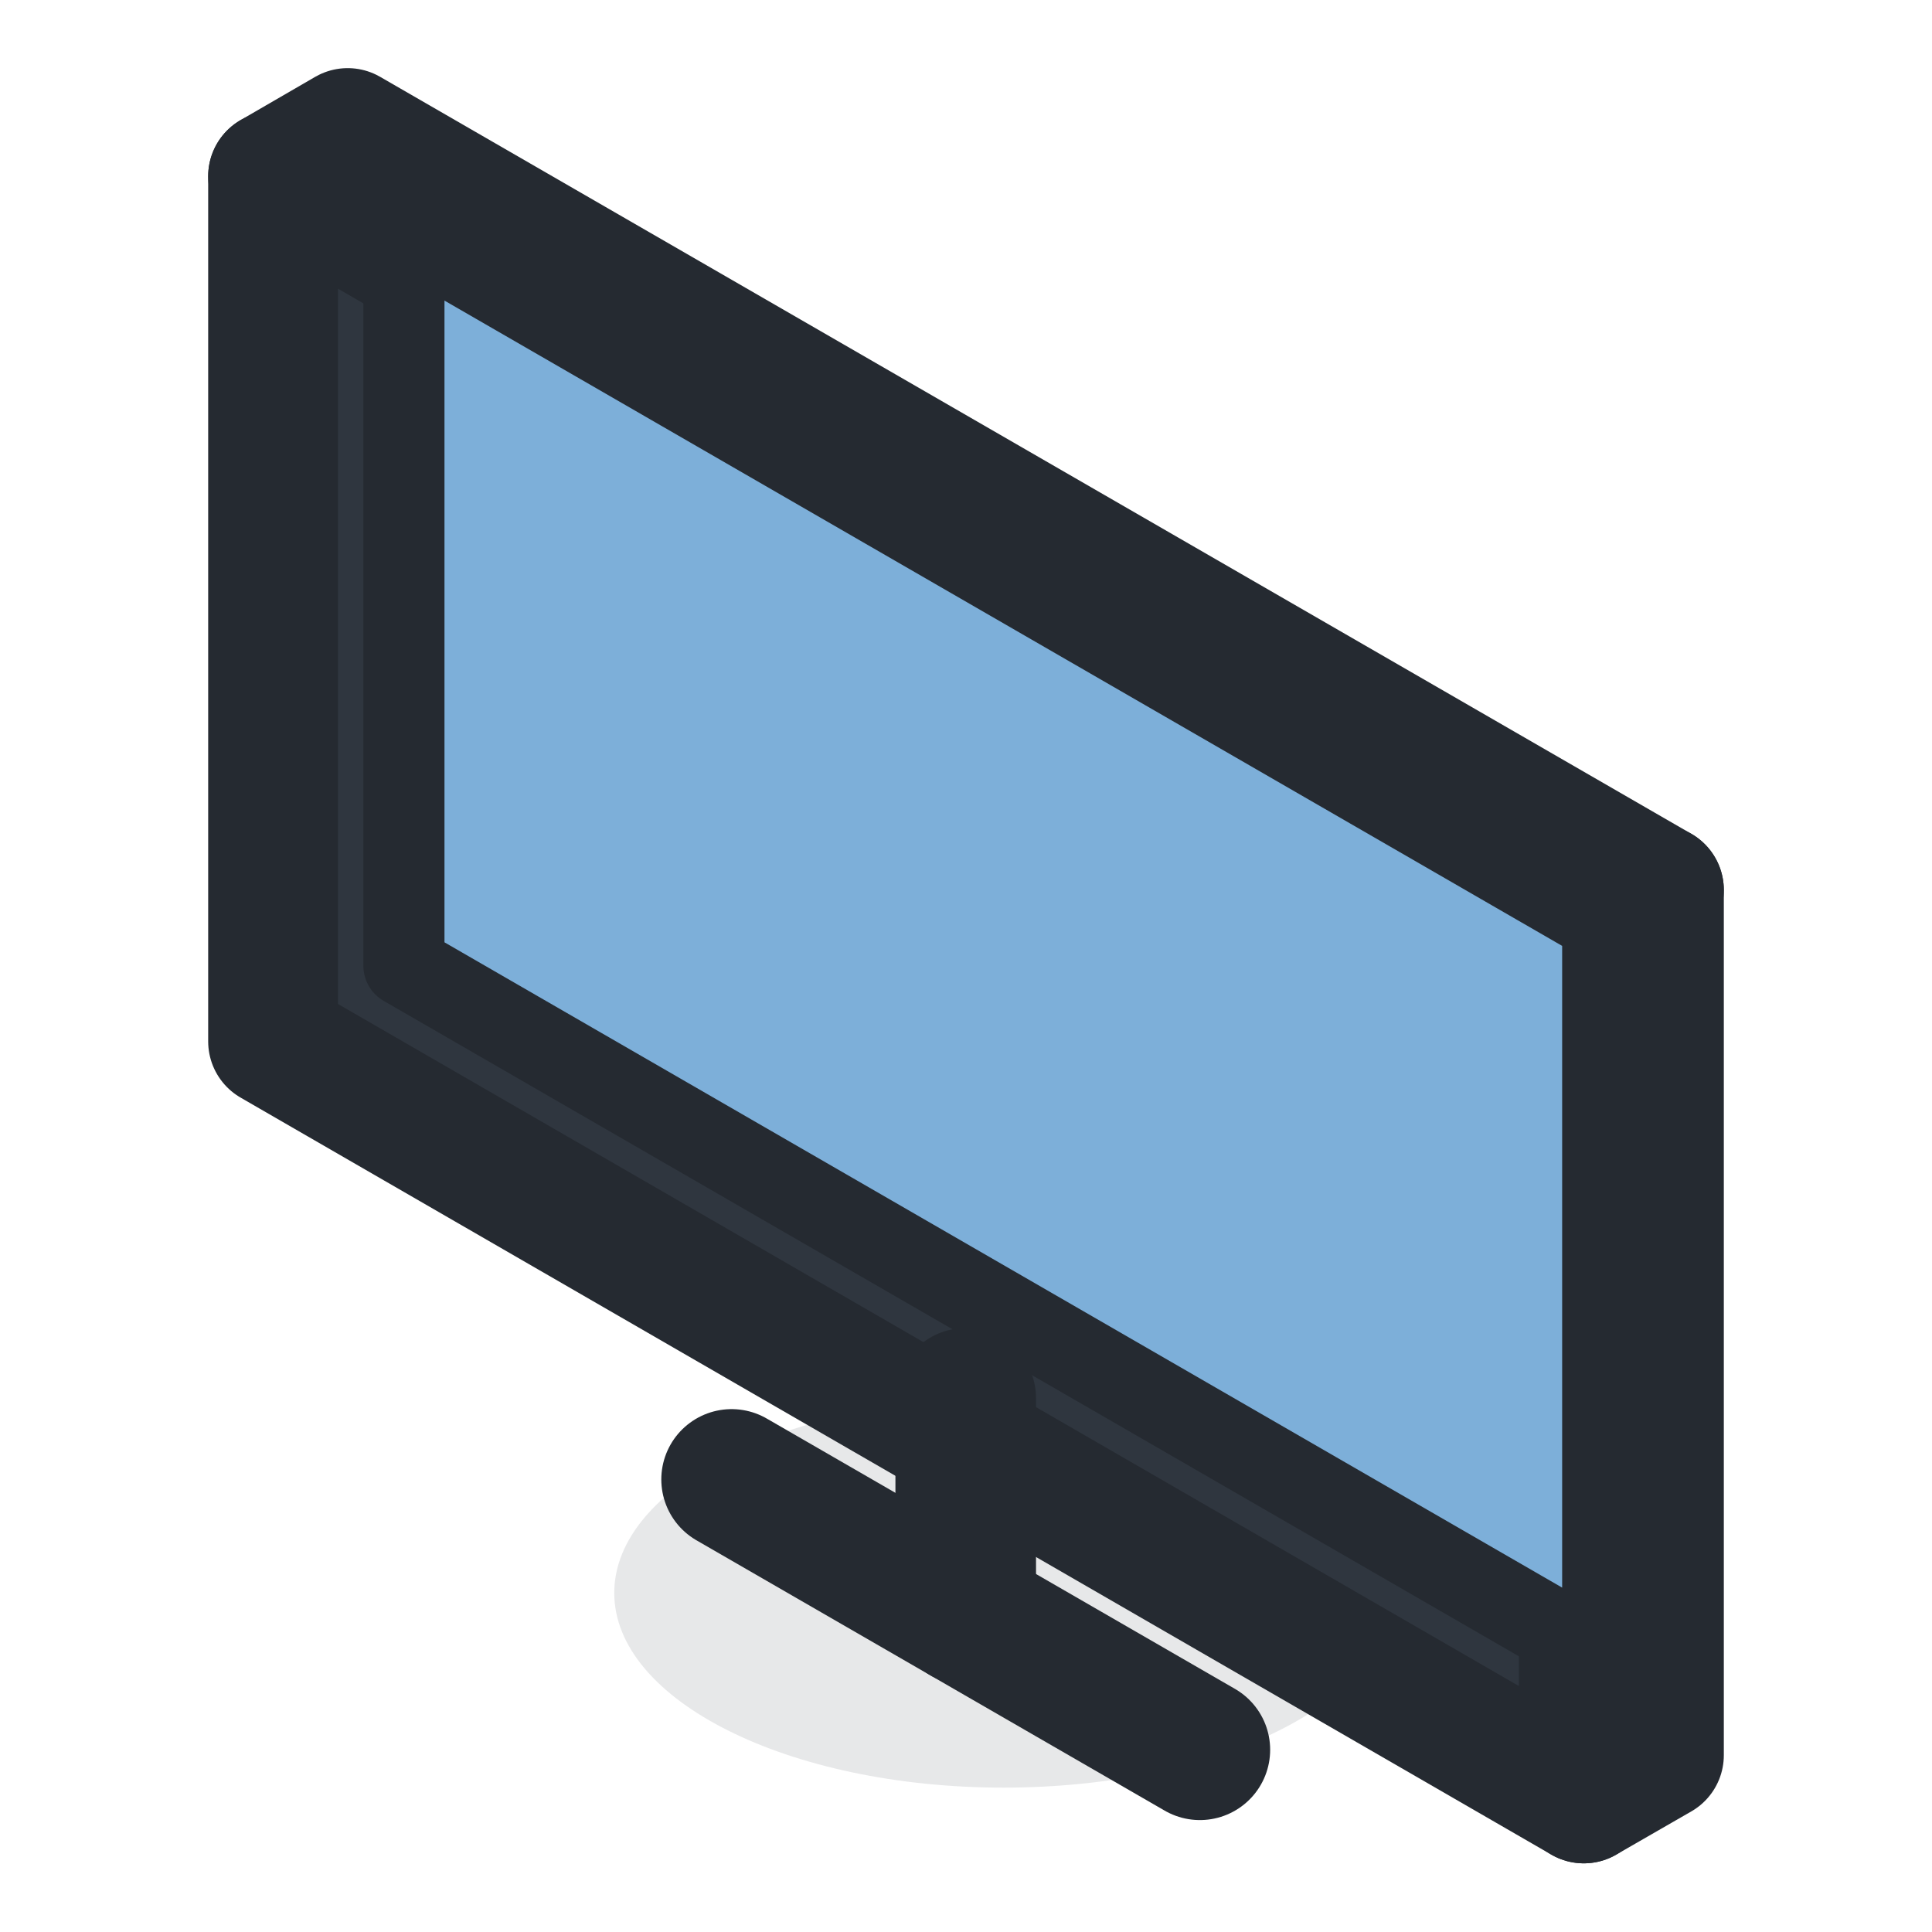
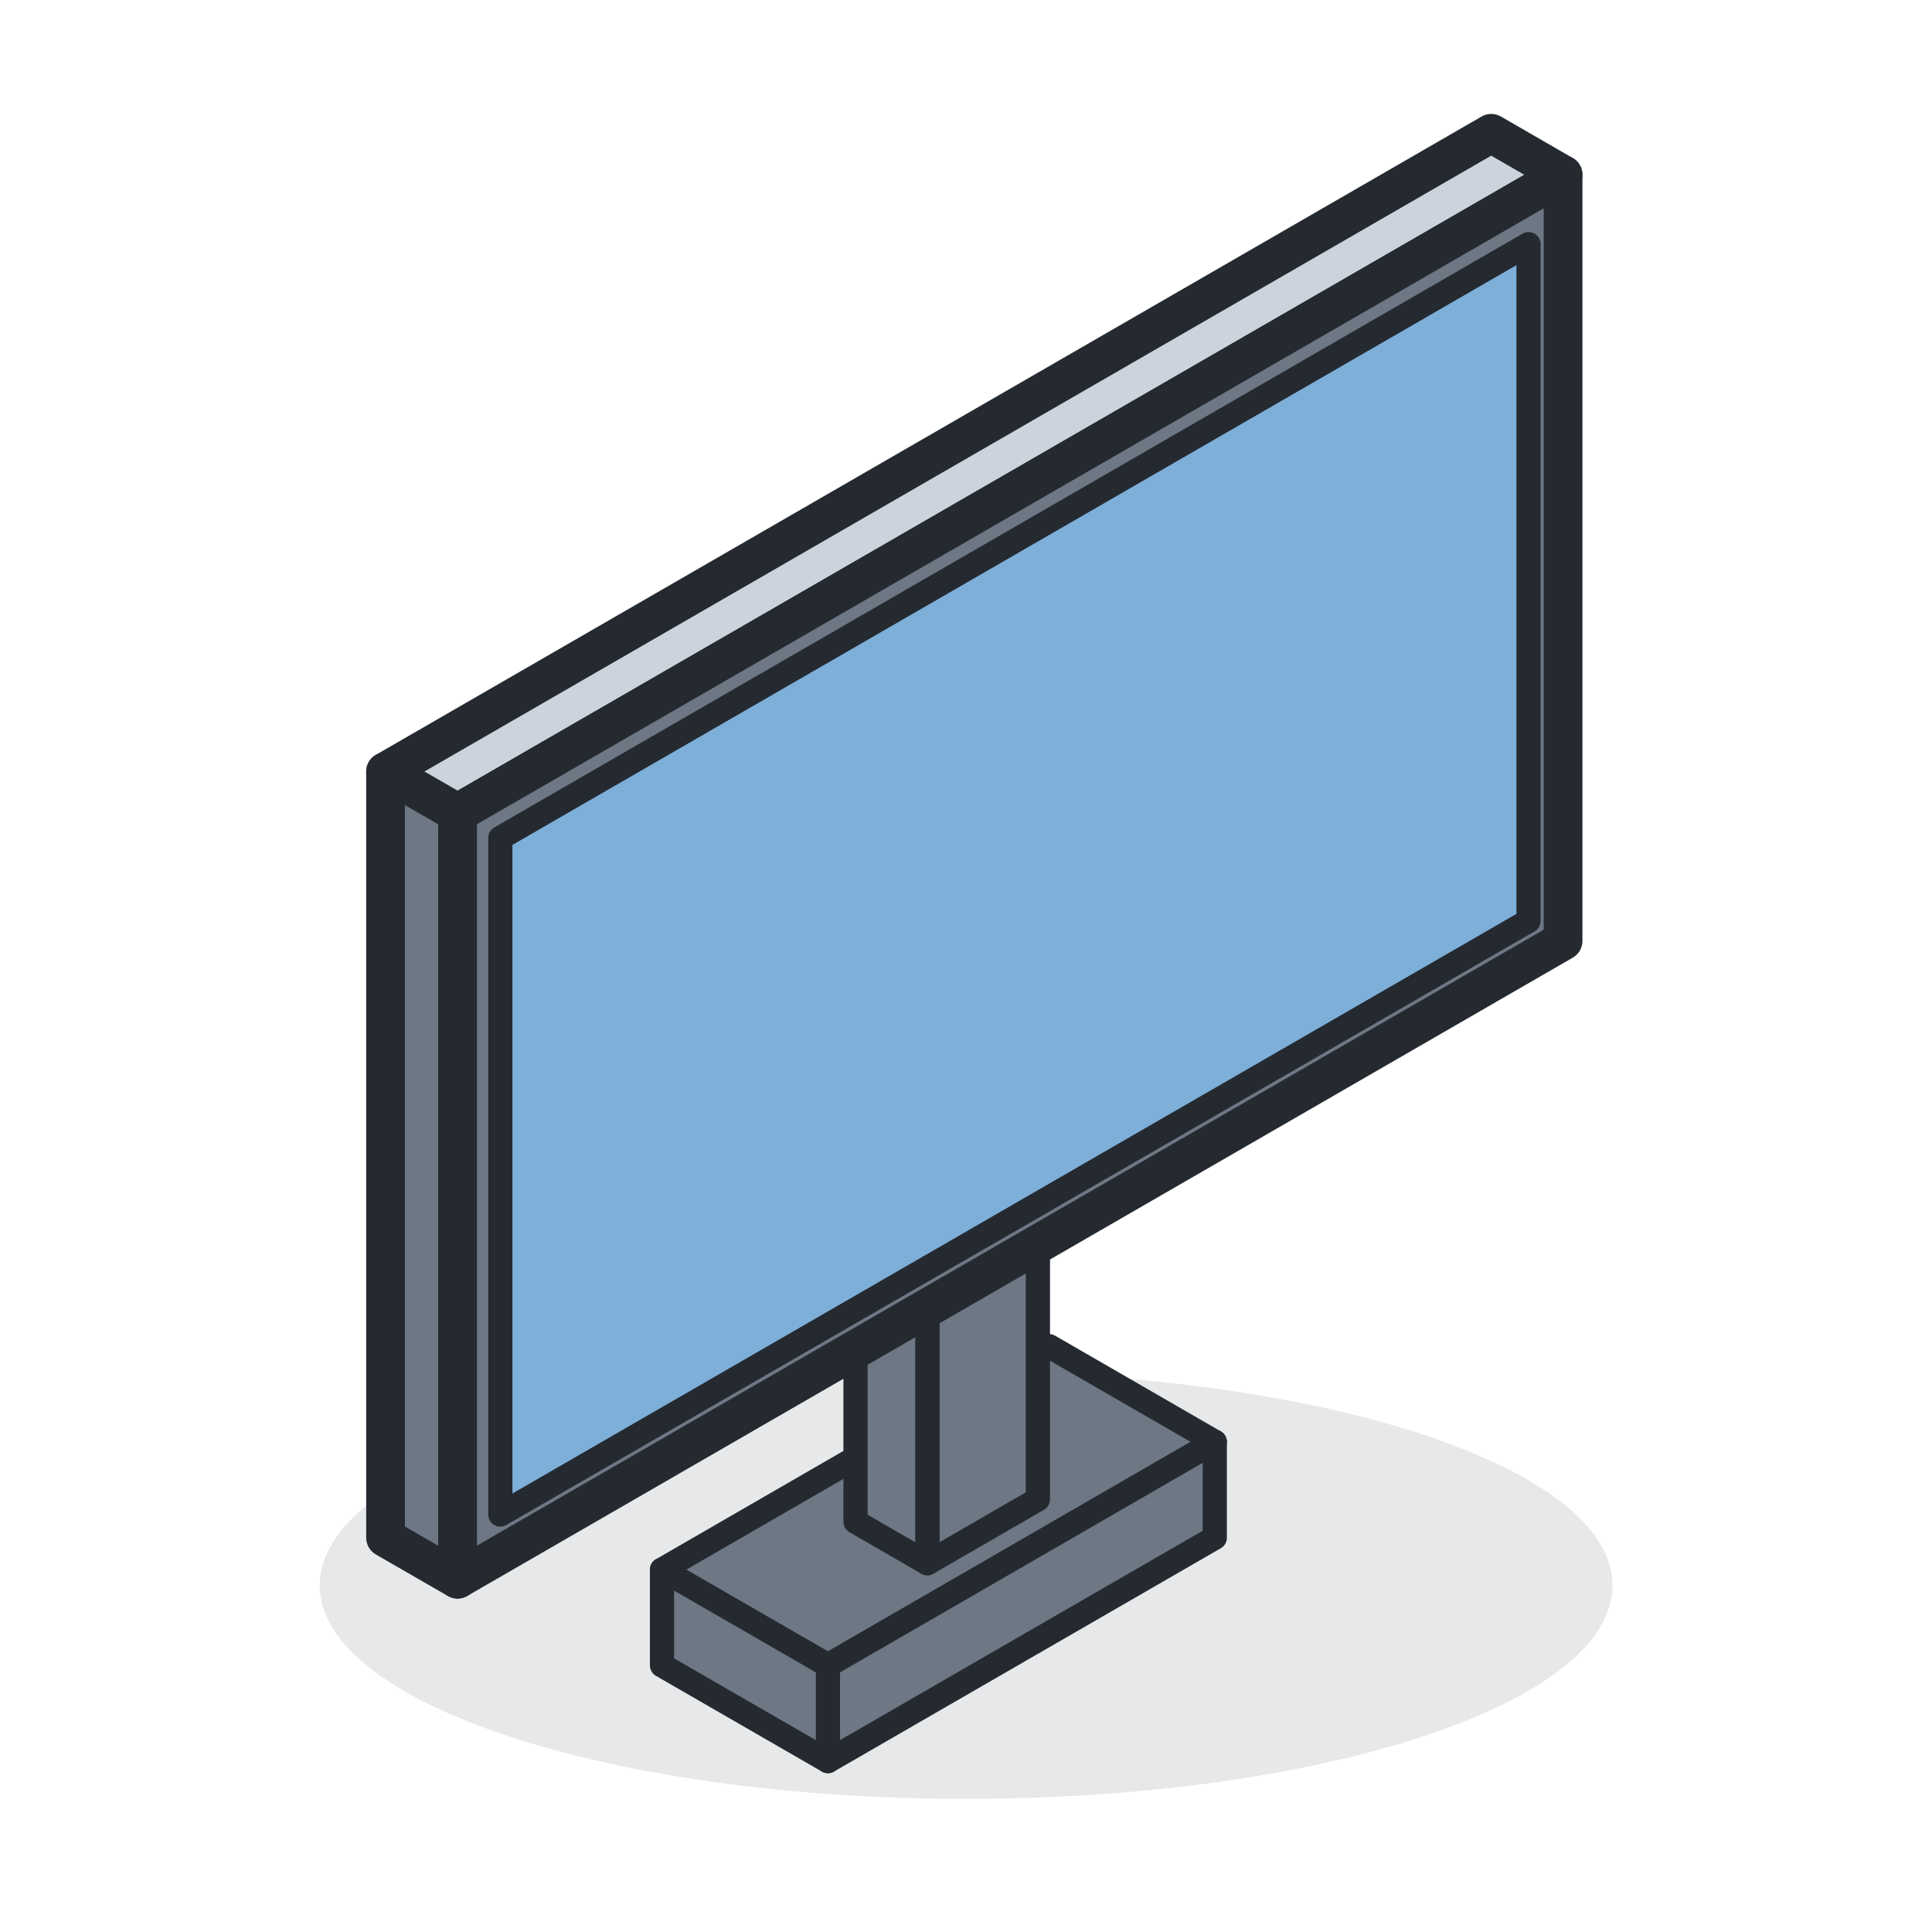
- <svg xmlns="http://www.w3.org/2000/svg" viewBox="-13.36 -18.46 35.73 35.73">
-   <ellipse cx="5.20" cy="11.00" rx="7.20" ry="3.60" fill="#0B1220" opacity="0.10" />
-   <polygon points="-6.93,-16.00 17.32,-2.00 15.93,-1.20 -8.31,-15.20" fill="#6E7884" stroke="#252A31" stroke-width="2.4" stroke-linejoin="round" />
-   <polygon points="17.32,14.00 15.93,14.80 15.93,-1.20 17.32,-2.00" fill="#3A424C" stroke="#252A31" stroke-width="2.4" stroke-linejoin="round" />
-   <polygon points="-8.31,0.80 15.93,14.80 15.93,-1.20 -8.31,-15.20" fill="#2F363F" stroke="#252A31" stroke-width="2.4" stroke-linejoin="round" />
-   <polygon points="-5.89,-0.60 16.28,12.20 16.28,-1.40 -5.89,-14.20" fill="#7DAFD9" stroke="#252A31" stroke-width="1.5" stroke-linejoin="round" />
-   <line x1="4.50" y1="11.40" x2="4.50" y2="7.40" stroke="#252A31" stroke-width="2.6" stroke-linecap="round" />
-   <line x1="0.17" y1="8.90" x2="8.83" y2="13.90" stroke="#252A31" stroke-width="2.6" stroke-linecap="round" />
+ <svg xmlns="http://www.w3.org/2000/svg" viewBox="0.14 0.14 119.71 119.71">
+   <ellipse cx="60.00" cy="98.38" rx="40.05" ry="13.22" fill="#0B1220" opacity="0.1" />
+   <polygon points="65.14,83.55 75.41,89.48 51.44,103.33 41.16,97.40" fill="#6E7884" stroke="#252A31" stroke-width="1.5" stroke-linejoin="round" />
+   <polygon points="75.41,95.42 51.44,109.26 51.44,103.33 75.41,89.48" fill="#6E7884" stroke="#252A31" stroke-width="1.5" stroke-linejoin="round" />
+   <polygon points="41.16,103.33 51.44,109.26 51.44,103.33 41.16,97.40" fill="#6E7884" stroke="#252A31" stroke-width="1.5" stroke-linejoin="round" />
+   <polygon points="60.00,74.65 64.45,77.22 57.60,81.18 53.15,78.61" fill="#6E7884" stroke="#252A31" stroke-width="1.5" stroke-linejoin="round" />
+   <polygon points="64.45,93.04 57.60,97.00 57.60,81.18 64.45,77.22" fill="#6E7884" stroke="#252A31" stroke-width="1.5" stroke-linejoin="round" />
+   <polygon points="53.15,94.43 57.60,97.00 57.60,81.18 53.15,78.61" fill="#6E7884" stroke="#252A31" stroke-width="1.5" stroke-linejoin="round" />
+   <polygon points="92.54,8.40 96.99,10.97 28.49,50.52 24.03,47.95" fill="#CBD3DC" stroke="#252A31" stroke-width="2.4" stroke-linejoin="round" />
+   <polygon points="96.99,58.44 28.49,97.99 28.49,50.52 96.99,10.97" fill="#6E7884" stroke="#252A31" stroke-width="2.4" stroke-linejoin="round" />
+   <polygon points="24.03,95.42 28.49,97.99 28.49,50.52 24.03,47.95" fill="#6E7884" stroke="#252A31" stroke-width="2.4" stroke-linejoin="round" />
+   <polygon points="94.85,57.20 31.14,93.98 31.14,52.06 94.85,15.27" fill="#7DAFD9" stroke="#252A31" stroke-width="1.5" stroke-linejoin="round" />
</svg>
